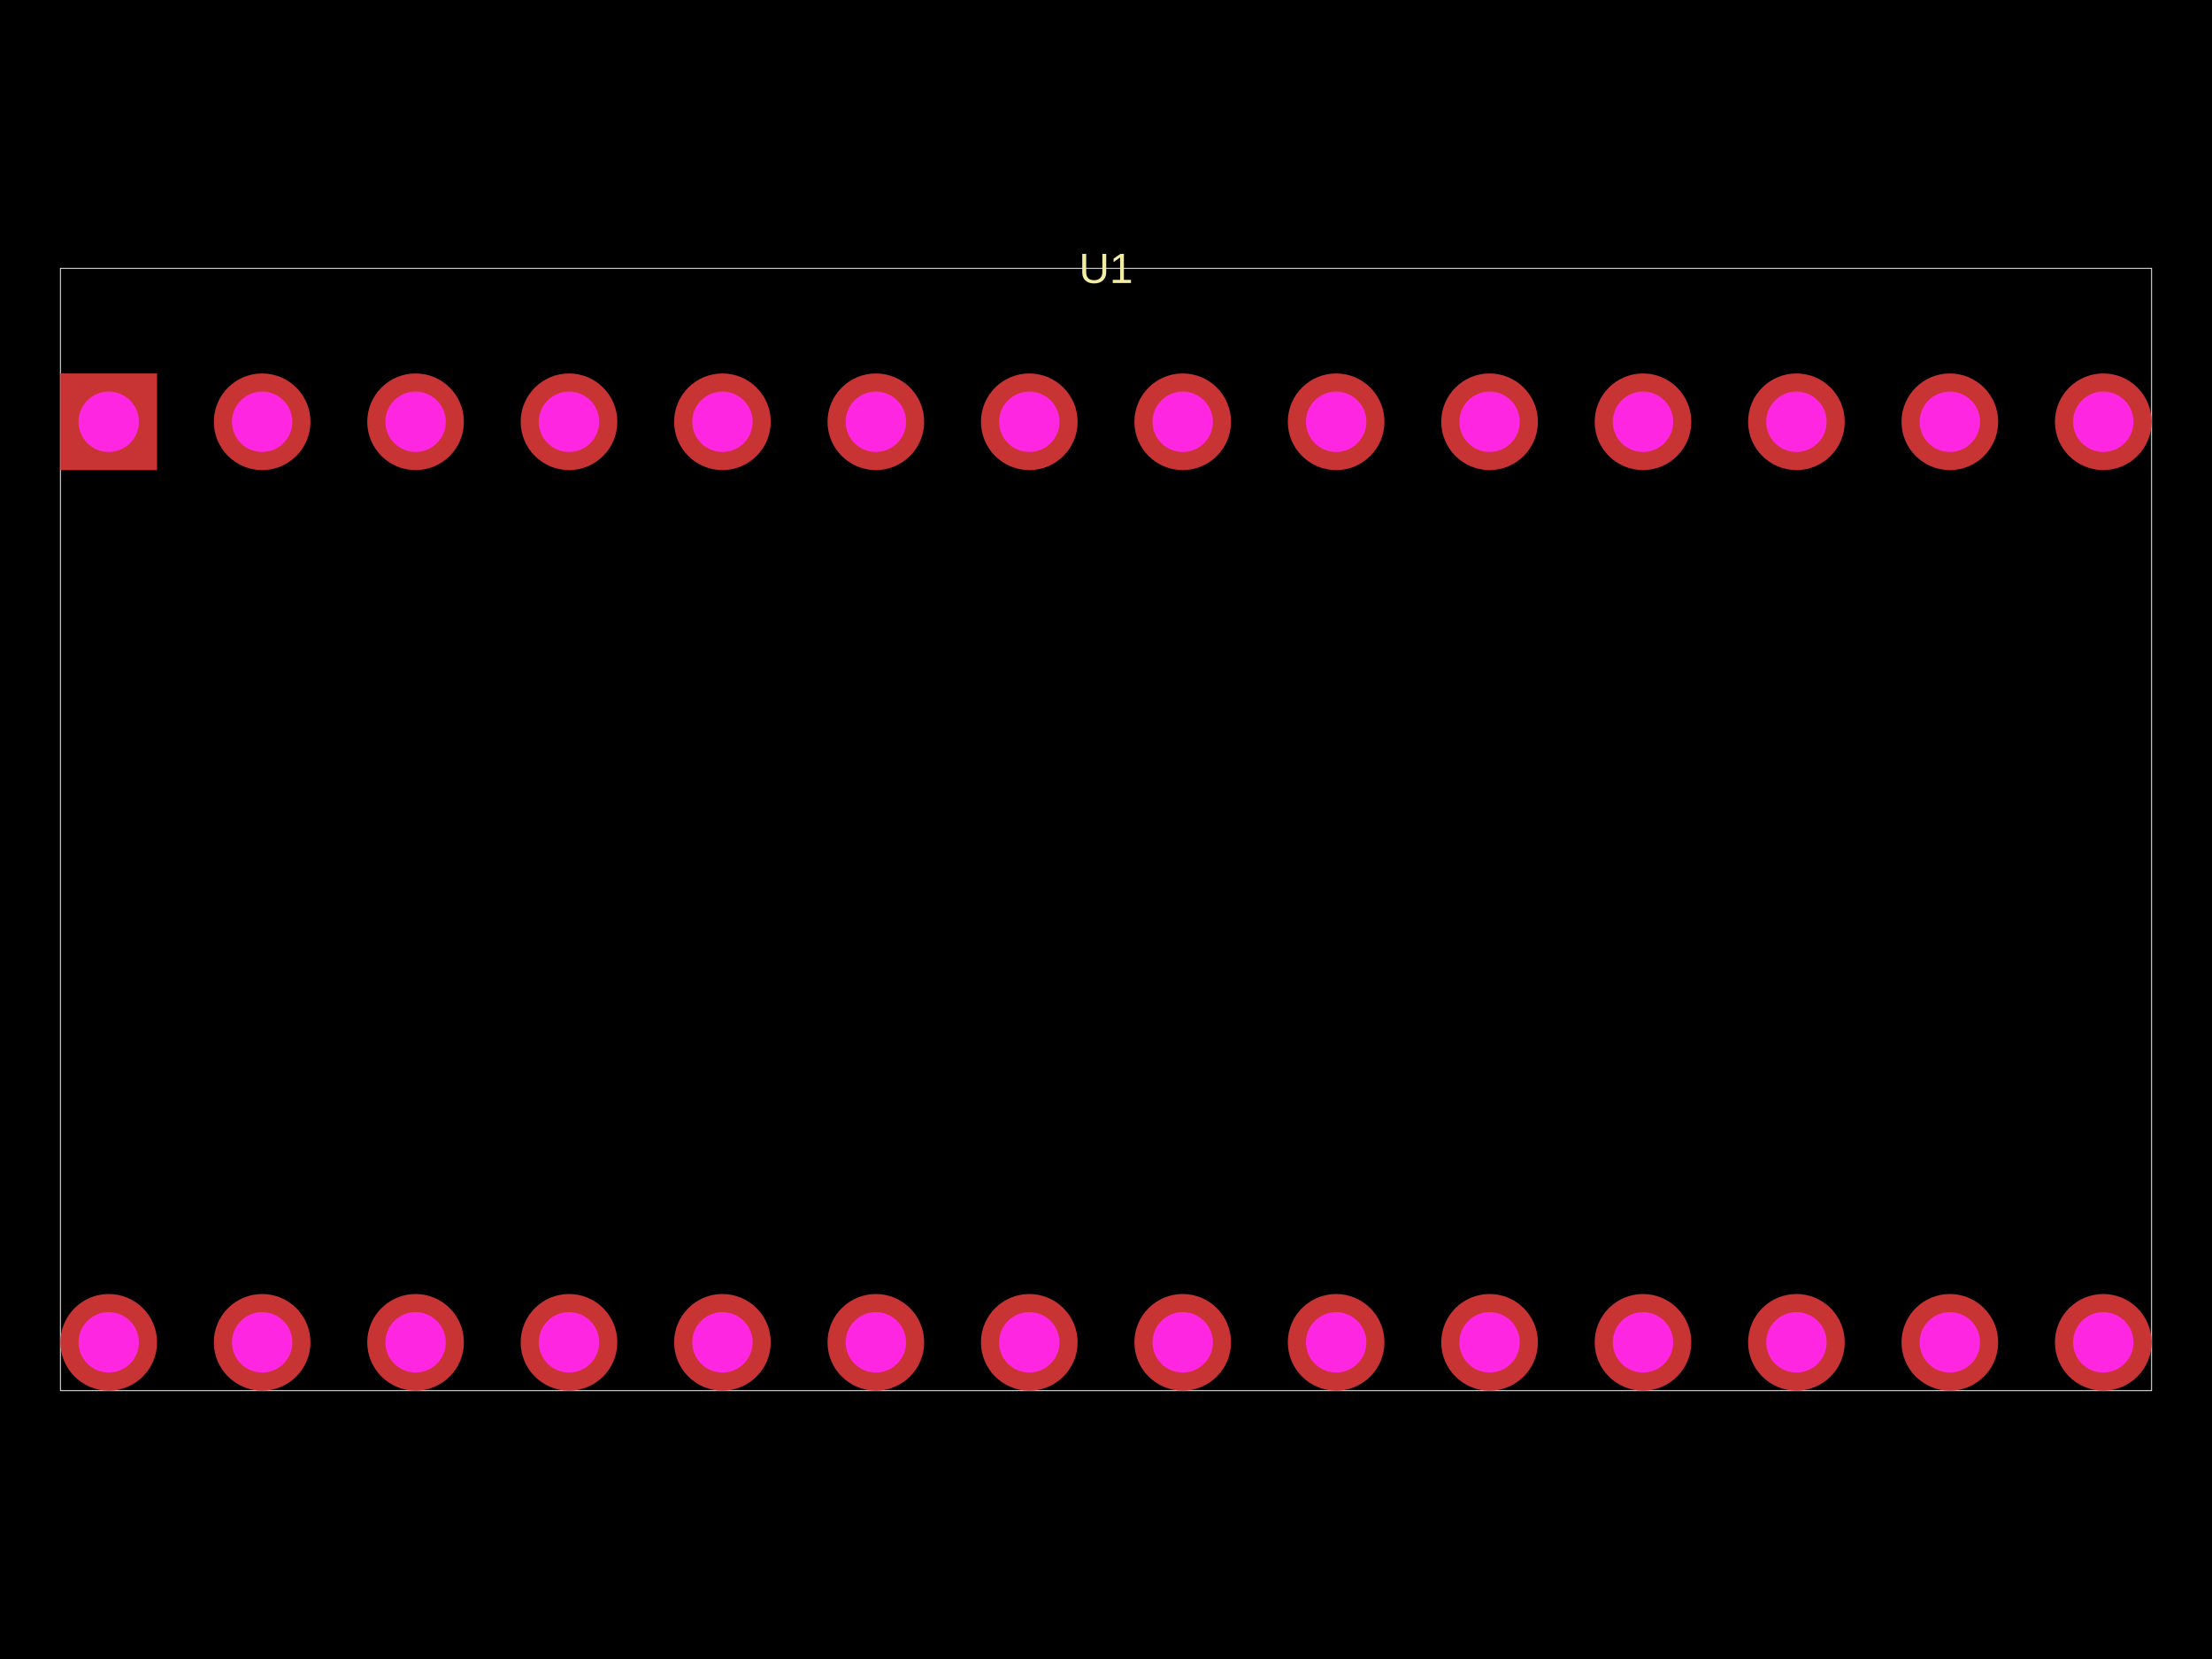
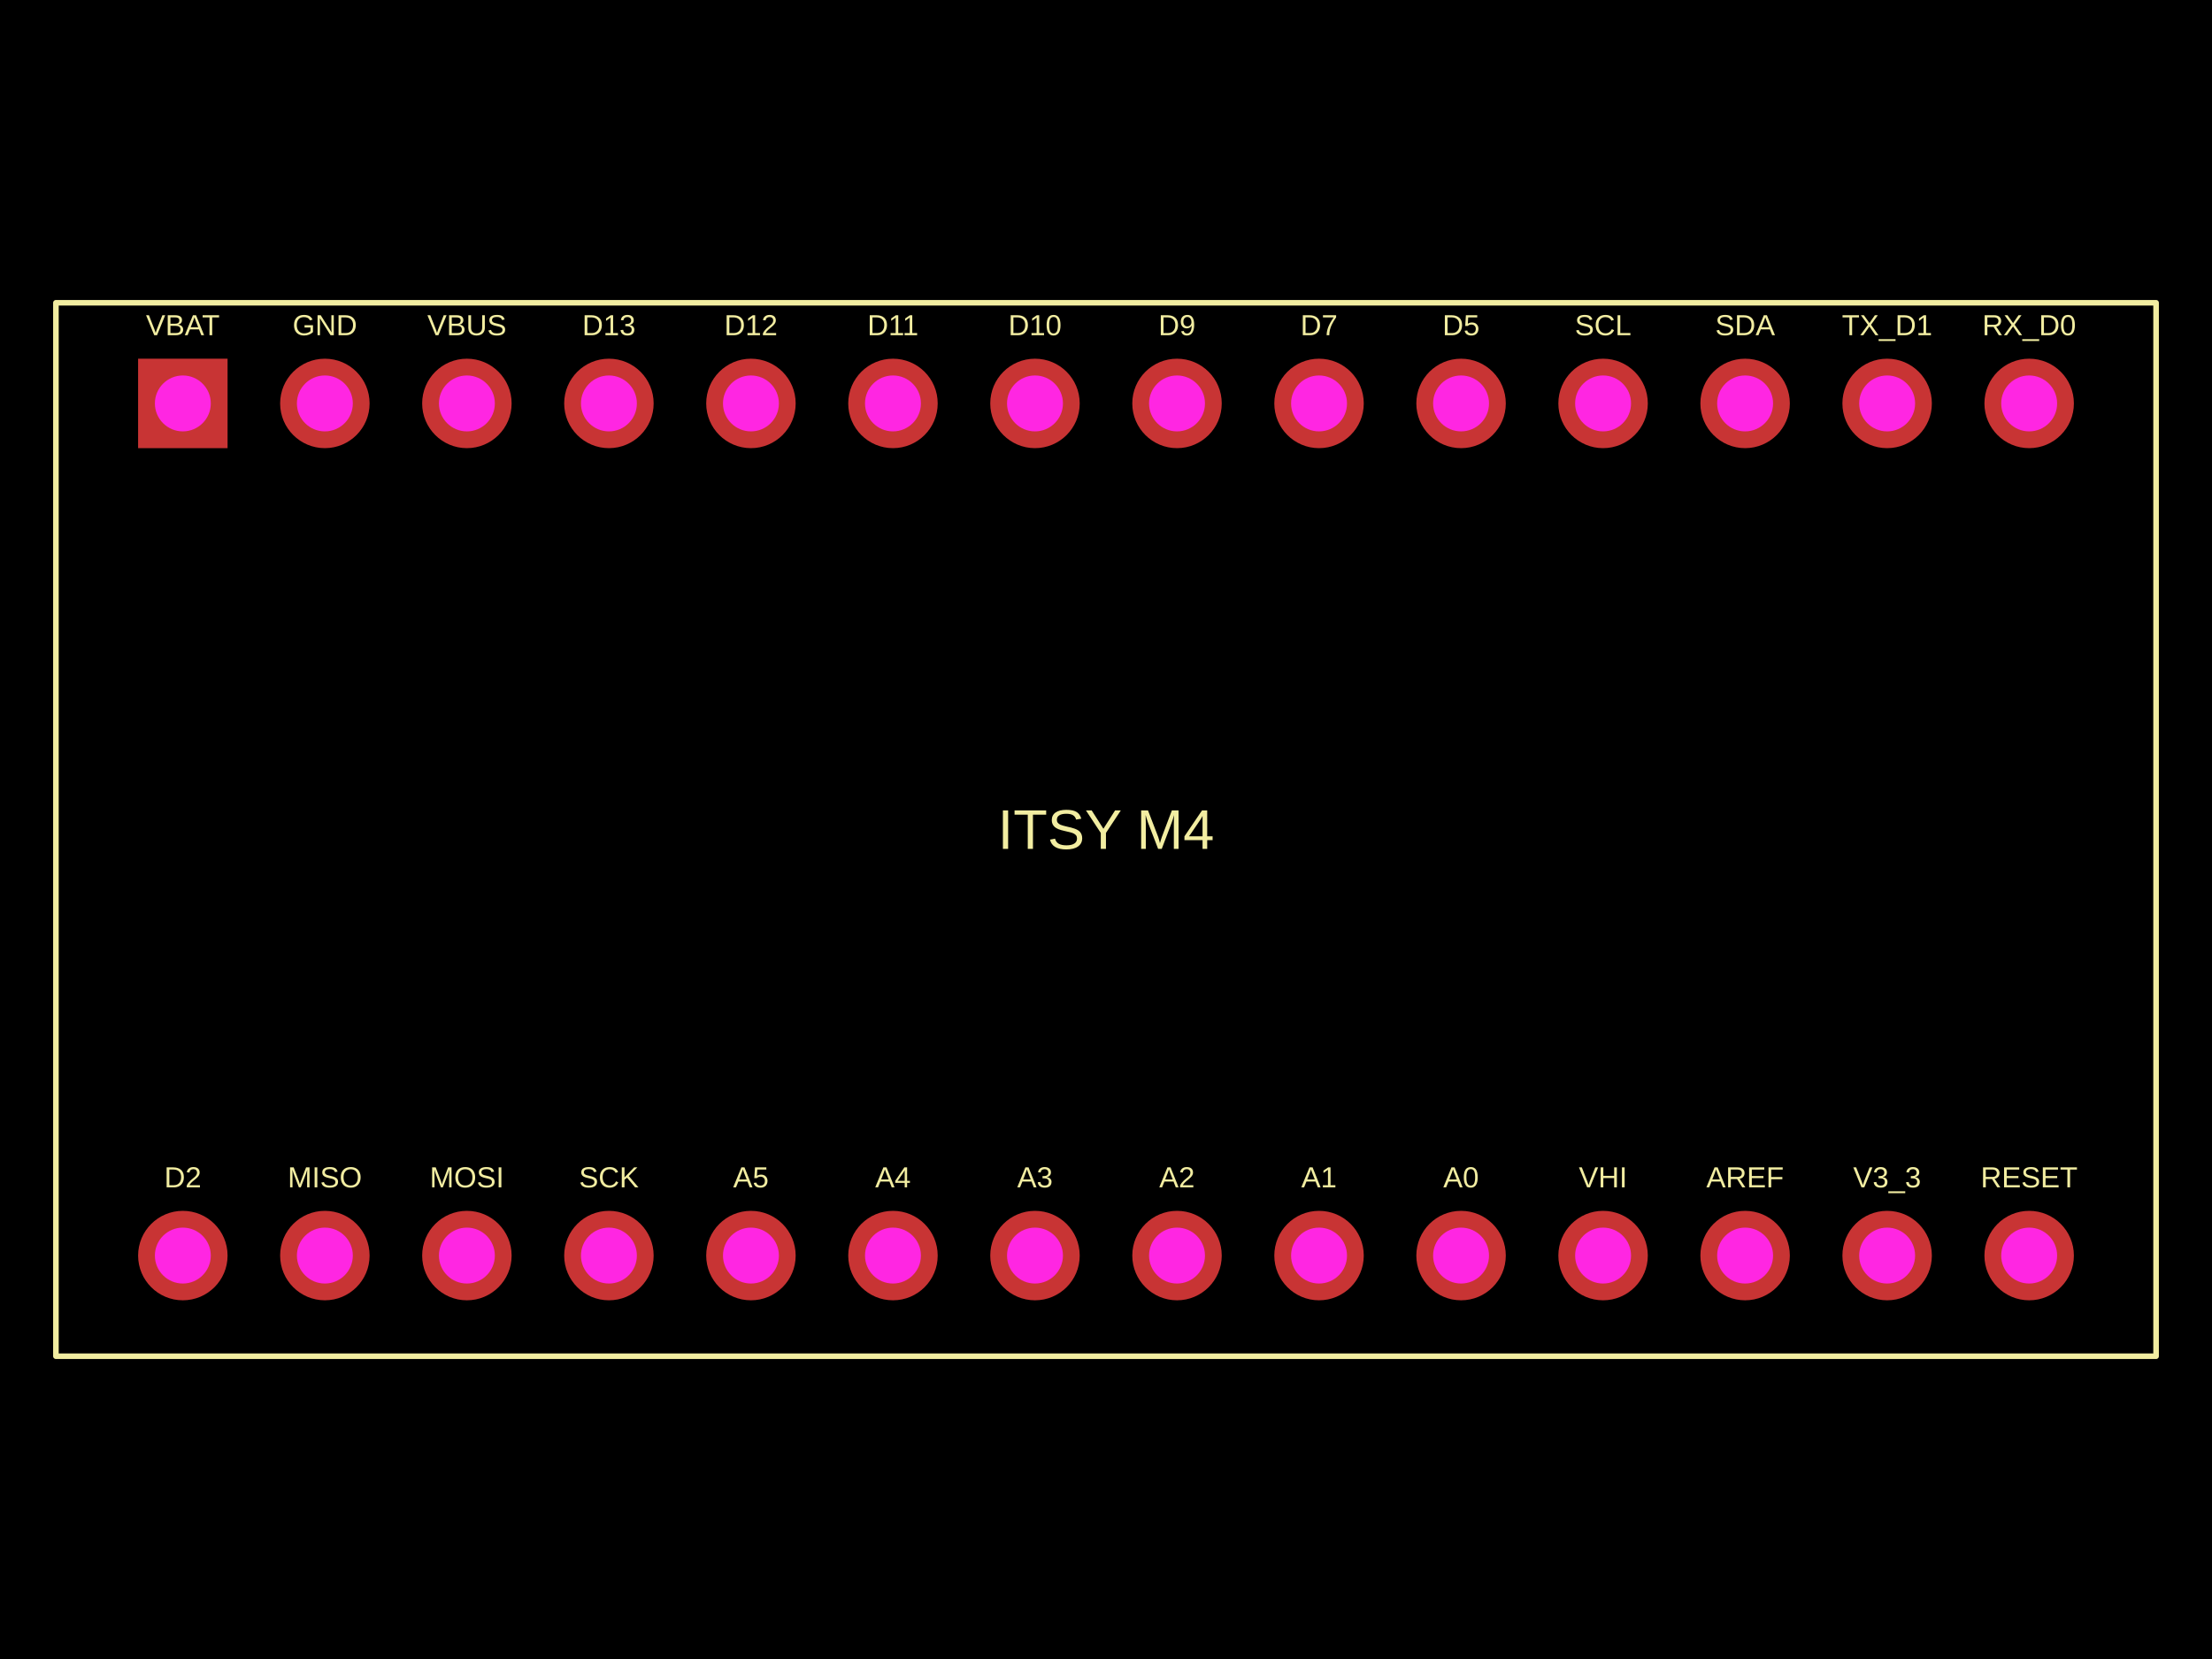
- <svg xmlns="http://www.w3.org/2000/svg" width="800" height="600" data-software-used-string="@tscircuit/core@0.0.1565">
+ <svg xmlns="http://www.w3.org/2000/svg" width="800" height="600" data-software-used-string="@tscircuit/core@0.0.1580">
  <style />
  <rect class="boundary" x="0" y="0" fill="#000" width="800" height="600" data-type="pcb_background" data-pcb-layer="global" />
-   <rect class="pcb-boundary" fill="none" stroke="#fff" stroke-width="0.3" x="21.846" y="97.051" width="756.308" height="405.898" data-type="pcb_boundary" data-pcb-layer="global" />
-   <text x="0" y="0" dx="0" dy="0" fill="#f2eda1" font-family="Arial, sans-serif" font-size="15.292" text-anchor="middle" dominant-baseline="central" transform="matrix(1,0,0,1,400,97.05079)" class="pcb-silkscreen-text pcb-silkscreen-top" data-pcb-silkscreen-text-id="pcb_silkscreen_text_0" stroke="none" data-type="pcb_silkscreen_text" data-pcb-layer="top">U1</text>
+   <rect class="pcb-boundary" fill="none" stroke="#fff" stroke-width="0.3" x="20.222" y="109.505" width="759.555" height="380.991" data-type="pcb_boundary" data-pcb-layer="global" />
+   <text x="0" y="0" dx="0" dy="0" fill="#f2eda1" font-family="Arial, sans-serif" font-size="10.516" text-anchor="middle" dominant-baseline="central" transform="matrix(1,0,0,1,66.1274,117.5935)" class="pcb-silkscreen-text pcb-silkscreen-top" data-pcb-silkscreen-text-id="pcb_silkscreen_text_0" stroke="none" data-type="pcb_silkscreen_text" data-pcb-layer="top">VBAT</text>
+   <text x="0" y="0" dx="0" dy="0" fill="#f2eda1" font-family="Arial, sans-serif" font-size="10.516" text-anchor="middle" dominant-baseline="central" transform="matrix(1,0,0,1,117.4924,117.5935)" class="pcb-silkscreen-text pcb-silkscreen-top" data-pcb-silkscreen-text-id="pcb_silkscreen_text_1" stroke="none" data-type="pcb_silkscreen_text" data-pcb-layer="top">GND</text>
+   <text x="0" y="0" dx="0" dy="0" fill="#f2eda1" font-family="Arial, sans-serif" font-size="10.516" text-anchor="middle" dominant-baseline="central" transform="matrix(1,0,0,1,168.8574,117.5935)" class="pcb-silkscreen-text pcb-silkscreen-top" data-pcb-silkscreen-text-id="pcb_silkscreen_text_2" stroke="none" data-type="pcb_silkscreen_text" data-pcb-layer="top">VBUS</text>
+   <text x="0" y="0" dx="0" dy="0" fill="#f2eda1" font-family="Arial, sans-serif" font-size="10.516" text-anchor="middle" dominant-baseline="central" transform="matrix(1,0,0,1,220.2224,117.5935)" class="pcb-silkscreen-text pcb-silkscreen-top" data-pcb-silkscreen-text-id="pcb_silkscreen_text_3" stroke="none" data-type="pcb_silkscreen_text" data-pcb-layer="top">D13</text>
+   <text x="0" y="0" dx="0" dy="0" fill="#f2eda1" font-family="Arial, sans-serif" font-size="10.516" text-anchor="middle" dominant-baseline="central" transform="matrix(1,0,0,1,271.5875,117.5935)" class="pcb-silkscreen-text pcb-silkscreen-top" data-pcb-silkscreen-text-id="pcb_silkscreen_text_4" stroke="none" data-type="pcb_silkscreen_text" data-pcb-layer="top">D12</text>
+   <text x="0" y="0" dx="0" dy="0" fill="#f2eda1" font-family="Arial, sans-serif" font-size="10.516" text-anchor="middle" dominant-baseline="central" transform="matrix(1,0,0,1,322.9525,117.5935)" class="pcb-silkscreen-text pcb-silkscreen-top" data-pcb-silkscreen-text-id="pcb_silkscreen_text_5" stroke="none" data-type="pcb_silkscreen_text" data-pcb-layer="top">D11</text>
+   <text x="0" y="0" dx="0" dy="0" fill="#f2eda1" font-family="Arial, sans-serif" font-size="10.516" text-anchor="middle" dominant-baseline="central" transform="matrix(1,0,0,1,374.3175,117.5935)" class="pcb-silkscreen-text pcb-silkscreen-top" data-pcb-silkscreen-text-id="pcb_silkscreen_text_6" stroke="none" data-type="pcb_silkscreen_text" data-pcb-layer="top">D10</text>
+   <text x="0" y="0" dx="0" dy="0" fill="#f2eda1" font-family="Arial, sans-serif" font-size="10.516" text-anchor="middle" dominant-baseline="central" transform="matrix(1,0,0,1,425.6825,117.5935)" class="pcb-silkscreen-text pcb-silkscreen-top" data-pcb-silkscreen-text-id="pcb_silkscreen_text_7" stroke="none" data-type="pcb_silkscreen_text" data-pcb-layer="top">D9</text>
+   <text x="0" y="0" dx="0" dy="0" fill="#f2eda1" font-family="Arial, sans-serif" font-size="10.516" text-anchor="middle" dominant-baseline="central" transform="matrix(1,0,0,1,477.0475,117.5935)" class="pcb-silkscreen-text pcb-silkscreen-top" data-pcb-silkscreen-text-id="pcb_silkscreen_text_8" stroke="none" data-type="pcb_silkscreen_text" data-pcb-layer="top">D7</text>
+   <text x="0" y="0" dx="0" dy="0" fill="#f2eda1" font-family="Arial, sans-serif" font-size="10.516" text-anchor="middle" dominant-baseline="central" transform="matrix(1,0,0,1,528.4125,117.5935)" class="pcb-silkscreen-text pcb-silkscreen-top" data-pcb-silkscreen-text-id="pcb_silkscreen_text_9" stroke="none" data-type="pcb_silkscreen_text" data-pcb-layer="top">D5</text>
+   <text x="0" y="0" dx="0" dy="0" fill="#f2eda1" font-family="Arial, sans-serif" font-size="10.516" text-anchor="middle" dominant-baseline="central" transform="matrix(1,0,0,1,579.7776,117.5935)" class="pcb-silkscreen-text pcb-silkscreen-top" data-pcb-silkscreen-text-id="pcb_silkscreen_text_10" stroke="none" data-type="pcb_silkscreen_text" data-pcb-layer="top">SCL</text>
+   <text x="0" y="0" dx="0" dy="0" fill="#f2eda1" font-family="Arial, sans-serif" font-size="10.516" text-anchor="middle" dominant-baseline="central" transform="matrix(1,0,0,1,631.1426,117.5935)" class="pcb-silkscreen-text pcb-silkscreen-top" data-pcb-silkscreen-text-id="pcb_silkscreen_text_11" stroke="none" data-type="pcb_silkscreen_text" data-pcb-layer="top">SDA</text>
+   <text x="0" y="0" dx="0" dy="0" fill="#f2eda1" font-family="Arial, sans-serif" font-size="10.516" text-anchor="middle" dominant-baseline="central" transform="matrix(1,0,0,1,682.5076,117.5935)" class="pcb-silkscreen-text pcb-silkscreen-top" data-pcb-silkscreen-text-id="pcb_silkscreen_text_12" stroke="none" data-type="pcb_silkscreen_text" data-pcb-layer="top">TX_D1</text>
+   <text x="0" y="0" dx="0" dy="0" fill="#f2eda1" font-family="Arial, sans-serif" font-size="10.516" text-anchor="middle" dominant-baseline="central" transform="matrix(1,0,0,1,733.8726,117.5935)" class="pcb-silkscreen-text pcb-silkscreen-top" data-pcb-silkscreen-text-id="pcb_silkscreen_text_13" stroke="none" data-type="pcb_silkscreen_text" data-pcb-layer="top">RX_D0</text>
+   <text x="0" y="0" dx="0" dy="0" fill="#f2eda1" font-family="Arial, sans-serif" font-size="10.516" text-anchor="middle" dominant-baseline="central" transform="matrix(1,0,0,1,66.1274,425.7836)" class="pcb-silkscreen-text pcb-silkscreen-top" data-pcb-silkscreen-text-id="pcb_silkscreen_text_14" stroke="none" data-type="pcb_silkscreen_text" data-pcb-layer="top">D2</text>
+   <text x="0" y="0" dx="0" dy="0" fill="#f2eda1" font-family="Arial, sans-serif" font-size="10.516" text-anchor="middle" dominant-baseline="central" transform="matrix(1,0,0,1,117.4924,425.7836)" class="pcb-silkscreen-text pcb-silkscreen-top" data-pcb-silkscreen-text-id="pcb_silkscreen_text_15" stroke="none" data-type="pcb_silkscreen_text" data-pcb-layer="top">MISO</text>
+   <text x="0" y="0" dx="0" dy="0" fill="#f2eda1" font-family="Arial, sans-serif" font-size="10.516" text-anchor="middle" dominant-baseline="central" transform="matrix(1,0,0,1,168.8574,425.7836)" class="pcb-silkscreen-text pcb-silkscreen-top" data-pcb-silkscreen-text-id="pcb_silkscreen_text_16" stroke="none" data-type="pcb_silkscreen_text" data-pcb-layer="top">MOSI</text>
+   <text x="0" y="0" dx="0" dy="0" fill="#f2eda1" font-family="Arial, sans-serif" font-size="10.516" text-anchor="middle" dominant-baseline="central" transform="matrix(1,0,0,1,220.2224,425.7836)" class="pcb-silkscreen-text pcb-silkscreen-top" data-pcb-silkscreen-text-id="pcb_silkscreen_text_17" stroke="none" data-type="pcb_silkscreen_text" data-pcb-layer="top">SCK</text>
+   <text x="0" y="0" dx="0" dy="0" fill="#f2eda1" font-family="Arial, sans-serif" font-size="10.516" text-anchor="middle" dominant-baseline="central" transform="matrix(1,0,0,1,271.5875,425.7836)" class="pcb-silkscreen-text pcb-silkscreen-top" data-pcb-silkscreen-text-id="pcb_silkscreen_text_18" stroke="none" data-type="pcb_silkscreen_text" data-pcb-layer="top">A5</text>
+   <text x="0" y="0" dx="0" dy="0" fill="#f2eda1" font-family="Arial, sans-serif" font-size="10.516" text-anchor="middle" dominant-baseline="central" transform="matrix(1,0,0,1,322.9525,425.7836)" class="pcb-silkscreen-text pcb-silkscreen-top" data-pcb-silkscreen-text-id="pcb_silkscreen_text_19" stroke="none" data-type="pcb_silkscreen_text" data-pcb-layer="top">A4</text>
+   <text x="0" y="0" dx="0" dy="0" fill="#f2eda1" font-family="Arial, sans-serif" font-size="10.516" text-anchor="middle" dominant-baseline="central" transform="matrix(1,0,0,1,374.3175,425.7836)" class="pcb-silkscreen-text pcb-silkscreen-top" data-pcb-silkscreen-text-id="pcb_silkscreen_text_20" stroke="none" data-type="pcb_silkscreen_text" data-pcb-layer="top">A3</text>
+   <text x="0" y="0" dx="0" dy="0" fill="#f2eda1" font-family="Arial, sans-serif" font-size="10.516" text-anchor="middle" dominant-baseline="central" transform="matrix(1,0,0,1,425.6825,425.7836)" class="pcb-silkscreen-text pcb-silkscreen-top" data-pcb-silkscreen-text-id="pcb_silkscreen_text_21" stroke="none" data-type="pcb_silkscreen_text" data-pcb-layer="top">A2</text>
+   <text x="0" y="0" dx="0" dy="0" fill="#f2eda1" font-family="Arial, sans-serif" font-size="10.516" text-anchor="middle" dominant-baseline="central" transform="matrix(1,0,0,1,477.0475,425.7836)" class="pcb-silkscreen-text pcb-silkscreen-top" data-pcb-silkscreen-text-id="pcb_silkscreen_text_22" stroke="none" data-type="pcb_silkscreen_text" data-pcb-layer="top">A1</text>
+   <text x="0" y="0" dx="0" dy="0" fill="#f2eda1" font-family="Arial, sans-serif" font-size="10.516" text-anchor="middle" dominant-baseline="central" transform="matrix(1,0,0,1,528.4125,425.7836)" class="pcb-silkscreen-text pcb-silkscreen-top" data-pcb-silkscreen-text-id="pcb_silkscreen_text_23" stroke="none" data-type="pcb_silkscreen_text" data-pcb-layer="top">A0</text>
+   <text x="0" y="0" dx="0" dy="0" fill="#f2eda1" font-family="Arial, sans-serif" font-size="10.516" text-anchor="middle" dominant-baseline="central" transform="matrix(1,0,0,1,579.7776,425.7836)" class="pcb-silkscreen-text pcb-silkscreen-top" data-pcb-silkscreen-text-id="pcb_silkscreen_text_24" stroke="none" data-type="pcb_silkscreen_text" data-pcb-layer="top">VHI</text>
+   <text x="0" y="0" dx="0" dy="0" fill="#f2eda1" font-family="Arial, sans-serif" font-size="10.516" text-anchor="middle" dominant-baseline="central" transform="matrix(1,0,0,1,631.1426,425.7836)" class="pcb-silkscreen-text pcb-silkscreen-top" data-pcb-silkscreen-text-id="pcb_silkscreen_text_25" stroke="none" data-type="pcb_silkscreen_text" data-pcb-layer="top">AREF</text>
+   <text x="0" y="0" dx="0" dy="0" fill="#f2eda1" font-family="Arial, sans-serif" font-size="10.516" text-anchor="middle" dominant-baseline="central" transform="matrix(1,0,0,1,682.5076,425.7836)" class="pcb-silkscreen-text pcb-silkscreen-top" data-pcb-silkscreen-text-id="pcb_silkscreen_text_26" stroke="none" data-type="pcb_silkscreen_text" data-pcb-layer="top">V3_3</text>
+   <text x="0" y="0" dx="0" dy="0" fill="#f2eda1" font-family="Arial, sans-serif" font-size="10.516" text-anchor="middle" dominant-baseline="central" transform="matrix(1,0,0,1,733.8726,425.7836)" class="pcb-silkscreen-text pcb-silkscreen-top" data-pcb-silkscreen-text-id="pcb_silkscreen_text_27" stroke="none" data-type="pcb_silkscreen_text" data-pcb-layer="top">RESET</text>
+   <path class="pcb-silkscreen pcb-silkscreen-top" d="M 20.222 490.495 L 779.778 490.495 L 779.778 109.505 L 20.222 109.505 L 20.222 490.495 Z" fill="none" stroke="#f2eda1" stroke-width="2.022" stroke-linecap="round" stroke-linejoin="round" data-pcb-component-id="pcb_component_0" data-pcb-silkscreen-path-id="pcb_silkscreen_path_0" data-type="pcb_silkscreen_path" data-pcb-layer="top" />
+   <text x="0" y="0" dx="0" dy="0" fill="#f2eda1" font-family="Arial, sans-serif" font-size="20.222" text-anchor="middle" dominant-baseline="central" transform="matrix(1,0,0,1,400,300)" class="pcb-silkscreen-text pcb-silkscreen-top" data-pcb-silkscreen-text-id="pcb_silkscreen_text_28" stroke="none" data-type="pcb_silkscreen_text" data-pcb-layer="top">ITSY M4</text>
  <g data-type="pcb_plated_hole" data-pcb-layer="through" data-pad-name="U1.VBAT">
-     <rect class="pcb-hole-outer-pad" fill="rgb(200, 52, 52)" x="21.846" y="135.063" width="34.954" height="34.954" data-type="pcb_plated_hole" data-pcb-layer="top" />
-     <circle class="pcb-hole-inner" fill="#FF26E2" cx="39.323" cy="152.54" r="10.923" data-type="pcb_plated_hole_drill" data-pcb-layer="drill" />
+     <rect class="pcb-hole-outer-pad" fill="rgb(200, 52, 52)" x="49.949" y="129.727" width="32.356" height="32.356" data-type="pcb_plated_hole" data-pcb-layer="top" />
+     <circle class="pcb-hole-inner" fill="#FF26E2" cx="66.127" cy="145.905" r="10.111" data-type="pcb_plated_hole_drill" data-pcb-layer="drill" />
  </g>
  <g data-type="pcb_plated_hole" data-pcb-layer="through" data-pad-name="U1.GND">
-     <circle class="pcb-hole-outer" fill="rgb(200, 52, 52)" cx="94.812" cy="152.54" r="17.477" data-type="pcb_plated_hole" data-pcb-layer="top" />
-     <circle class="pcb-hole-inner" fill="#FF26E2" cx="94.812" cy="152.54" r="10.923" data-type="pcb_plated_hole_drill" data-pcb-layer="drill" />
+     <circle class="pcb-hole-outer" fill="rgb(200, 52, 52)" cx="117.492" cy="145.905" r="16.178" data-type="pcb_plated_hole" data-pcb-layer="top" />
+     <circle class="pcb-hole-inner" fill="#FF26E2" cx="117.492" cy="145.905" r="10.111" data-type="pcb_plated_hole_drill" data-pcb-layer="drill" />
  </g>
  <g data-type="pcb_plated_hole" data-pcb-layer="through" data-pad-name="U1.VBUS">
-     <circle class="pcb-hole-outer" fill="rgb(200, 52, 52)" cx="150.3" cy="152.54" r="17.477" data-type="pcb_plated_hole" data-pcb-layer="top" />
-     <circle class="pcb-hole-inner" fill="#FF26E2" cx="150.3" cy="152.54" r="10.923" data-type="pcb_plated_hole_drill" data-pcb-layer="drill" />
+     <circle class="pcb-hole-outer" fill="rgb(200, 52, 52)" cx="168.857" cy="145.905" r="16.178" data-type="pcb_plated_hole" data-pcb-layer="top" />
+     <circle class="pcb-hole-inner" fill="#FF26E2" cx="168.857" cy="145.905" r="10.111" data-type="pcb_plated_hole_drill" data-pcb-layer="drill" />
  </g>
  <g data-type="pcb_plated_hole" data-pcb-layer="through" data-pad-name="U1.D13">
-     <circle class="pcb-hole-outer" fill="rgb(200, 52, 52)" cx="205.789" cy="152.54" r="17.477" data-type="pcb_plated_hole" data-pcb-layer="top" />
-     <circle class="pcb-hole-inner" fill="#FF26E2" cx="205.789" cy="152.54" r="10.923" data-type="pcb_plated_hole_drill" data-pcb-layer="drill" />
+     <circle class="pcb-hole-outer" fill="rgb(200, 52, 52)" cx="220.222" cy="145.905" r="16.178" data-type="pcb_plated_hole" data-pcb-layer="top" />
+     <circle class="pcb-hole-inner" fill="#FF26E2" cx="220.222" cy="145.905" r="10.111" data-type="pcb_plated_hole_drill" data-pcb-layer="drill" />
  </g>
  <g data-type="pcb_plated_hole" data-pcb-layer="through" data-pad-name="U1.D12">
-     <circle class="pcb-hole-outer" fill="rgb(200, 52, 52)" cx="261.278" cy="152.54" r="17.477" data-type="pcb_plated_hole" data-pcb-layer="top" />
-     <circle class="pcb-hole-inner" fill="#FF26E2" cx="261.278" cy="152.54" r="10.923" data-type="pcb_plated_hole_drill" data-pcb-layer="drill" />
+     <circle class="pcb-hole-outer" fill="rgb(200, 52, 52)" cx="271.587" cy="145.905" r="16.178" data-type="pcb_plated_hole" data-pcb-layer="top" />
+     <circle class="pcb-hole-inner" fill="#FF26E2" cx="271.587" cy="145.905" r="10.111" data-type="pcb_plated_hole_drill" data-pcb-layer="drill" />
  </g>
  <g data-type="pcb_plated_hole" data-pcb-layer="through" data-pad-name="U1.D11">
-     <circle class="pcb-hole-outer" fill="rgb(200, 52, 52)" cx="316.767" cy="152.54" r="17.477" data-type="pcb_plated_hole" data-pcb-layer="top" />
-     <circle class="pcb-hole-inner" fill="#FF26E2" cx="316.767" cy="152.54" r="10.923" data-type="pcb_plated_hole_drill" data-pcb-layer="drill" />
+     <circle class="pcb-hole-outer" fill="rgb(200, 52, 52)" cx="322.952" cy="145.905" r="16.178" data-type="pcb_plated_hole" data-pcb-layer="top" />
+     <circle class="pcb-hole-inner" fill="#FF26E2" cx="322.952" cy="145.905" r="10.111" data-type="pcb_plated_hole_drill" data-pcb-layer="drill" />
  </g>
  <g data-type="pcb_plated_hole" data-pcb-layer="through" data-pad-name="U1.D10">
-     <circle class="pcb-hole-outer" fill="rgb(200, 52, 52)" cx="372.256" cy="152.54" r="17.477" data-type="pcb_plated_hole" data-pcb-layer="top" />
-     <circle class="pcb-hole-inner" fill="#FF26E2" cx="372.256" cy="152.54" r="10.923" data-type="pcb_plated_hole_drill" data-pcb-layer="drill" />
+     <circle class="pcb-hole-outer" fill="rgb(200, 52, 52)" cx="374.317" cy="145.905" r="16.178" data-type="pcb_plated_hole" data-pcb-layer="top" />
+     <circle class="pcb-hole-inner" fill="#FF26E2" cx="374.317" cy="145.905" r="10.111" data-type="pcb_plated_hole_drill" data-pcb-layer="drill" />
  </g>
  <g data-type="pcb_plated_hole" data-pcb-layer="through" data-pad-name="U1.D9">
-     <circle class="pcb-hole-outer" fill="rgb(200, 52, 52)" cx="427.744" cy="152.54" r="17.477" data-type="pcb_plated_hole" data-pcb-layer="top" />
-     <circle class="pcb-hole-inner" fill="#FF26E2" cx="427.744" cy="152.54" r="10.923" data-type="pcb_plated_hole_drill" data-pcb-layer="drill" />
+     <circle class="pcb-hole-outer" fill="rgb(200, 52, 52)" cx="425.683" cy="145.905" r="16.178" data-type="pcb_plated_hole" data-pcb-layer="top" />
+     <circle class="pcb-hole-inner" fill="#FF26E2" cx="425.683" cy="145.905" r="10.111" data-type="pcb_plated_hole_drill" data-pcb-layer="drill" />
  </g>
  <g data-type="pcb_plated_hole" data-pcb-layer="through" data-pad-name="U1.D7">
-     <circle class="pcb-hole-outer" fill="rgb(200, 52, 52)" cx="483.233" cy="152.54" r="17.477" data-type="pcb_plated_hole" data-pcb-layer="top" />
-     <circle class="pcb-hole-inner" fill="#FF26E2" cx="483.233" cy="152.54" r="10.923" data-type="pcb_plated_hole_drill" data-pcb-layer="drill" />
+     <circle class="pcb-hole-outer" fill="rgb(200, 52, 52)" cx="477.048" cy="145.905" r="16.178" data-type="pcb_plated_hole" data-pcb-layer="top" />
+     <circle class="pcb-hole-inner" fill="#FF26E2" cx="477.048" cy="145.905" r="10.111" data-type="pcb_plated_hole_drill" data-pcb-layer="drill" />
  </g>
  <g data-type="pcb_plated_hole" data-pcb-layer="through" data-pad-name="U1.D5">
-     <circle class="pcb-hole-outer" fill="rgb(200, 52, 52)" cx="538.722" cy="152.54" r="17.477" data-type="pcb_plated_hole" data-pcb-layer="top" />
-     <circle class="pcb-hole-inner" fill="#FF26E2" cx="538.722" cy="152.54" r="10.923" data-type="pcb_plated_hole_drill" data-pcb-layer="drill" />
+     <circle class="pcb-hole-outer" fill="rgb(200, 52, 52)" cx="528.413" cy="145.905" r="16.178" data-type="pcb_plated_hole" data-pcb-layer="top" />
+     <circle class="pcb-hole-inner" fill="#FF26E2" cx="528.413" cy="145.905" r="10.111" data-type="pcb_plated_hole_drill" data-pcb-layer="drill" />
  </g>
  <g data-type="pcb_plated_hole" data-pcb-layer="through" data-pad-name="U1.SCL">
-     <circle class="pcb-hole-outer" fill="rgb(200, 52, 52)" cx="594.211" cy="152.54" r="17.477" data-type="pcb_plated_hole" data-pcb-layer="top" />
-     <circle class="pcb-hole-inner" fill="#FF26E2" cx="594.211" cy="152.54" r="10.923" data-type="pcb_plated_hole_drill" data-pcb-layer="drill" />
+     <circle class="pcb-hole-outer" fill="rgb(200, 52, 52)" cx="579.778" cy="145.905" r="16.178" data-type="pcb_plated_hole" data-pcb-layer="top" />
+     <circle class="pcb-hole-inner" fill="#FF26E2" cx="579.778" cy="145.905" r="10.111" data-type="pcb_plated_hole_drill" data-pcb-layer="drill" />
  </g>
  <g data-type="pcb_plated_hole" data-pcb-layer="through" data-pad-name="U1.SDA">
-     <circle class="pcb-hole-outer" fill="rgb(200, 52, 52)" cx="649.7" cy="152.54" r="17.477" data-type="pcb_plated_hole" data-pcb-layer="top" />
-     <circle class="pcb-hole-inner" fill="#FF26E2" cx="649.7" cy="152.54" r="10.923" data-type="pcb_plated_hole_drill" data-pcb-layer="drill" />
+     <circle class="pcb-hole-outer" fill="rgb(200, 52, 52)" cx="631.143" cy="145.905" r="16.178" data-type="pcb_plated_hole" data-pcb-layer="top" />
+     <circle class="pcb-hole-inner" fill="#FF26E2" cx="631.143" cy="145.905" r="10.111" data-type="pcb_plated_hole_drill" data-pcb-layer="drill" />
  </g>
  <g data-type="pcb_plated_hole" data-pcb-layer="through" data-pad-name="U1.TX_D1">
-     <circle class="pcb-hole-outer" fill="rgb(200, 52, 52)" cx="705.188" cy="152.54" r="17.477" data-type="pcb_plated_hole" data-pcb-layer="top" />
-     <circle class="pcb-hole-inner" fill="#FF26E2" cx="705.188" cy="152.54" r="10.923" data-type="pcb_plated_hole_drill" data-pcb-layer="drill" />
+     <circle class="pcb-hole-outer" fill="rgb(200, 52, 52)" cx="682.508" cy="145.905" r="16.178" data-type="pcb_plated_hole" data-pcb-layer="top" />
+     <circle class="pcb-hole-inner" fill="#FF26E2" cx="682.508" cy="145.905" r="10.111" data-type="pcb_plated_hole_drill" data-pcb-layer="drill" />
  </g>
  <g data-type="pcb_plated_hole" data-pcb-layer="through" data-pad-name="U1.RX_D0">
-     <circle class="pcb-hole-outer" fill="rgb(200, 52, 52)" cx="760.677" cy="152.54" r="17.477" data-type="pcb_plated_hole" data-pcb-layer="top" />
-     <circle class="pcb-hole-inner" fill="#FF26E2" cx="760.677" cy="152.54" r="10.923" data-type="pcb_plated_hole_drill" data-pcb-layer="drill" />
+     <circle class="pcb-hole-outer" fill="rgb(200, 52, 52)" cx="733.873" cy="145.905" r="16.178" data-type="pcb_plated_hole" data-pcb-layer="top" />
+     <circle class="pcb-hole-inner" fill="#FF26E2" cx="733.873" cy="145.905" r="10.111" data-type="pcb_plated_hole_drill" data-pcb-layer="drill" />
  </g>
  <g data-type="pcb_plated_hole" data-pcb-layer="through" data-pad-name="U1.D2">
-     <circle class="pcb-hole-outer" fill="rgb(200, 52, 52)" cx="39.323" cy="485.472" r="17.477" data-type="pcb_plated_hole" data-pcb-layer="top" />
-     <circle class="pcb-hole-inner" fill="#FF26E2" cx="39.323" cy="485.472" r="10.923" data-type="pcb_plated_hole_drill" data-pcb-layer="drill" />
+     <circle class="pcb-hole-outer" fill="rgb(200, 52, 52)" cx="66.127" cy="454.095" r="16.178" data-type="pcb_plated_hole" data-pcb-layer="top" />
+     <circle class="pcb-hole-inner" fill="#FF26E2" cx="66.127" cy="454.095" r="10.111" data-type="pcb_plated_hole_drill" data-pcb-layer="drill" />
  </g>
  <g data-type="pcb_plated_hole" data-pcb-layer="through" data-pad-name="U1.MISO">
-     <circle class="pcb-hole-outer" fill="rgb(200, 52, 52)" cx="94.812" cy="485.472" r="17.477" data-type="pcb_plated_hole" data-pcb-layer="top" />
-     <circle class="pcb-hole-inner" fill="#FF26E2" cx="94.812" cy="485.472" r="10.923" data-type="pcb_plated_hole_drill" data-pcb-layer="drill" />
+     <circle class="pcb-hole-outer" fill="rgb(200, 52, 52)" cx="117.492" cy="454.095" r="16.178" data-type="pcb_plated_hole" data-pcb-layer="top" />
+     <circle class="pcb-hole-inner" fill="#FF26E2" cx="117.492" cy="454.095" r="10.111" data-type="pcb_plated_hole_drill" data-pcb-layer="drill" />
  </g>
  <g data-type="pcb_plated_hole" data-pcb-layer="through" data-pad-name="U1.MOSI">
-     <circle class="pcb-hole-outer" fill="rgb(200, 52, 52)" cx="150.3" cy="485.472" r="17.477" data-type="pcb_plated_hole" data-pcb-layer="top" />
-     <circle class="pcb-hole-inner" fill="#FF26E2" cx="150.3" cy="485.472" r="10.923" data-type="pcb_plated_hole_drill" data-pcb-layer="drill" />
+     <circle class="pcb-hole-outer" fill="rgb(200, 52, 52)" cx="168.857" cy="454.095" r="16.178" data-type="pcb_plated_hole" data-pcb-layer="top" />
+     <circle class="pcb-hole-inner" fill="#FF26E2" cx="168.857" cy="454.095" r="10.111" data-type="pcb_plated_hole_drill" data-pcb-layer="drill" />
  </g>
  <g data-type="pcb_plated_hole" data-pcb-layer="through" data-pad-name="U1.SCK">
-     <circle class="pcb-hole-outer" fill="rgb(200, 52, 52)" cx="205.789" cy="485.472" r="17.477" data-type="pcb_plated_hole" data-pcb-layer="top" />
-     <circle class="pcb-hole-inner" fill="#FF26E2" cx="205.789" cy="485.472" r="10.923" data-type="pcb_plated_hole_drill" data-pcb-layer="drill" />
+     <circle class="pcb-hole-outer" fill="rgb(200, 52, 52)" cx="220.222" cy="454.095" r="16.178" data-type="pcb_plated_hole" data-pcb-layer="top" />
+     <circle class="pcb-hole-inner" fill="#FF26E2" cx="220.222" cy="454.095" r="10.111" data-type="pcb_plated_hole_drill" data-pcb-layer="drill" />
  </g>
  <g data-type="pcb_plated_hole" data-pcb-layer="through" data-pad-name="U1.A5">
-     <circle class="pcb-hole-outer" fill="rgb(200, 52, 52)" cx="261.278" cy="485.472" r="17.477" data-type="pcb_plated_hole" data-pcb-layer="top" />
-     <circle class="pcb-hole-inner" fill="#FF26E2" cx="261.278" cy="485.472" r="10.923" data-type="pcb_plated_hole_drill" data-pcb-layer="drill" />
+     <circle class="pcb-hole-outer" fill="rgb(200, 52, 52)" cx="271.587" cy="454.095" r="16.178" data-type="pcb_plated_hole" data-pcb-layer="top" />
+     <circle class="pcb-hole-inner" fill="#FF26E2" cx="271.587" cy="454.095" r="10.111" data-type="pcb_plated_hole_drill" data-pcb-layer="drill" />
  </g>
  <g data-type="pcb_plated_hole" data-pcb-layer="through" data-pad-name="U1.A4">
-     <circle class="pcb-hole-outer" fill="rgb(200, 52, 52)" cx="316.767" cy="485.472" r="17.477" data-type="pcb_plated_hole" data-pcb-layer="top" />
-     <circle class="pcb-hole-inner" fill="#FF26E2" cx="316.767" cy="485.472" r="10.923" data-type="pcb_plated_hole_drill" data-pcb-layer="drill" />
+     <circle class="pcb-hole-outer" fill="rgb(200, 52, 52)" cx="322.952" cy="454.095" r="16.178" data-type="pcb_plated_hole" data-pcb-layer="top" />
+     <circle class="pcb-hole-inner" fill="#FF26E2" cx="322.952" cy="454.095" r="10.111" data-type="pcb_plated_hole_drill" data-pcb-layer="drill" />
  </g>
  <g data-type="pcb_plated_hole" data-pcb-layer="through" data-pad-name="U1.A3">
-     <circle class="pcb-hole-outer" fill="rgb(200, 52, 52)" cx="372.256" cy="485.472" r="17.477" data-type="pcb_plated_hole" data-pcb-layer="top" />
-     <circle class="pcb-hole-inner" fill="#FF26E2" cx="372.256" cy="485.472" r="10.923" data-type="pcb_plated_hole_drill" data-pcb-layer="drill" />
+     <circle class="pcb-hole-outer" fill="rgb(200, 52, 52)" cx="374.317" cy="454.095" r="16.178" data-type="pcb_plated_hole" data-pcb-layer="top" />
+     <circle class="pcb-hole-inner" fill="#FF26E2" cx="374.317" cy="454.095" r="10.111" data-type="pcb_plated_hole_drill" data-pcb-layer="drill" />
  </g>
  <g data-type="pcb_plated_hole" data-pcb-layer="through" data-pad-name="U1.A2">
-     <circle class="pcb-hole-outer" fill="rgb(200, 52, 52)" cx="427.744" cy="485.472" r="17.477" data-type="pcb_plated_hole" data-pcb-layer="top" />
-     <circle class="pcb-hole-inner" fill="#FF26E2" cx="427.744" cy="485.472" r="10.923" data-type="pcb_plated_hole_drill" data-pcb-layer="drill" />
+     <circle class="pcb-hole-outer" fill="rgb(200, 52, 52)" cx="425.683" cy="454.095" r="16.178" data-type="pcb_plated_hole" data-pcb-layer="top" />
+     <circle class="pcb-hole-inner" fill="#FF26E2" cx="425.683" cy="454.095" r="10.111" data-type="pcb_plated_hole_drill" data-pcb-layer="drill" />
  </g>
  <g data-type="pcb_plated_hole" data-pcb-layer="through" data-pad-name="U1.A1">
-     <circle class="pcb-hole-outer" fill="rgb(200, 52, 52)" cx="483.233" cy="485.472" r="17.477" data-type="pcb_plated_hole" data-pcb-layer="top" />
-     <circle class="pcb-hole-inner" fill="#FF26E2" cx="483.233" cy="485.472" r="10.923" data-type="pcb_plated_hole_drill" data-pcb-layer="drill" />
+     <circle class="pcb-hole-outer" fill="rgb(200, 52, 52)" cx="477.048" cy="454.095" r="16.178" data-type="pcb_plated_hole" data-pcb-layer="top" />
+     <circle class="pcb-hole-inner" fill="#FF26E2" cx="477.048" cy="454.095" r="10.111" data-type="pcb_plated_hole_drill" data-pcb-layer="drill" />
  </g>
  <g data-type="pcb_plated_hole" data-pcb-layer="through" data-pad-name="U1.A0">
-     <circle class="pcb-hole-outer" fill="rgb(200, 52, 52)" cx="538.722" cy="485.472" r="17.477" data-type="pcb_plated_hole" data-pcb-layer="top" />
-     <circle class="pcb-hole-inner" fill="#FF26E2" cx="538.722" cy="485.472" r="10.923" data-type="pcb_plated_hole_drill" data-pcb-layer="drill" />
+     <circle class="pcb-hole-outer" fill="rgb(200, 52, 52)" cx="528.413" cy="454.095" r="16.178" data-type="pcb_plated_hole" data-pcb-layer="top" />
+     <circle class="pcb-hole-inner" fill="#FF26E2" cx="528.413" cy="454.095" r="10.111" data-type="pcb_plated_hole_drill" data-pcb-layer="drill" />
  </g>
  <g data-type="pcb_plated_hole" data-pcb-layer="through" data-pad-name="U1.VHI">
-     <circle class="pcb-hole-outer" fill="rgb(200, 52, 52)" cx="594.211" cy="485.472" r="17.477" data-type="pcb_plated_hole" data-pcb-layer="top" />
-     <circle class="pcb-hole-inner" fill="#FF26E2" cx="594.211" cy="485.472" r="10.923" data-type="pcb_plated_hole_drill" data-pcb-layer="drill" />
+     <circle class="pcb-hole-outer" fill="rgb(200, 52, 52)" cx="579.778" cy="454.095" r="16.178" data-type="pcb_plated_hole" data-pcb-layer="top" />
+     <circle class="pcb-hole-inner" fill="#FF26E2" cx="579.778" cy="454.095" r="10.111" data-type="pcb_plated_hole_drill" data-pcb-layer="drill" />
  </g>
  <g data-type="pcb_plated_hole" data-pcb-layer="through" data-pad-name="U1.AREF">
-     <circle class="pcb-hole-outer" fill="rgb(200, 52, 52)" cx="649.7" cy="485.472" r="17.477" data-type="pcb_plated_hole" data-pcb-layer="top" />
-     <circle class="pcb-hole-inner" fill="#FF26E2" cx="649.7" cy="485.472" r="10.923" data-type="pcb_plated_hole_drill" data-pcb-layer="drill" />
+     <circle class="pcb-hole-outer" fill="rgb(200, 52, 52)" cx="631.143" cy="454.095" r="16.178" data-type="pcb_plated_hole" data-pcb-layer="top" />
+     <circle class="pcb-hole-inner" fill="#FF26E2" cx="631.143" cy="454.095" r="10.111" data-type="pcb_plated_hole_drill" data-pcb-layer="drill" />
  </g>
  <g data-type="pcb_plated_hole" data-pcb-layer="through" data-pad-name="U1.V3_3">
-     <circle class="pcb-hole-outer" fill="rgb(200, 52, 52)" cx="705.188" cy="485.472" r="17.477" data-type="pcb_plated_hole" data-pcb-layer="top" />
-     <circle class="pcb-hole-inner" fill="#FF26E2" cx="705.188" cy="485.472" r="10.923" data-type="pcb_plated_hole_drill" data-pcb-layer="drill" />
+     <circle class="pcb-hole-outer" fill="rgb(200, 52, 52)" cx="682.508" cy="454.095" r="16.178" data-type="pcb_plated_hole" data-pcb-layer="top" />
+     <circle class="pcb-hole-inner" fill="#FF26E2" cx="682.508" cy="454.095" r="10.111" data-type="pcb_plated_hole_drill" data-pcb-layer="drill" />
  </g>
  <g data-type="pcb_plated_hole" data-pcb-layer="through" data-pad-name="U1.RESET">
-     <circle class="pcb-hole-outer" fill="rgb(200, 52, 52)" cx="760.677" cy="485.472" r="17.477" data-type="pcb_plated_hole" data-pcb-layer="top" />
-     <circle class="pcb-hole-inner" fill="#FF26E2" cx="760.677" cy="485.472" r="10.923" data-type="pcb_plated_hole_drill" data-pcb-layer="drill" />
+     <circle class="pcb-hole-outer" fill="rgb(200, 52, 52)" cx="733.873" cy="454.095" r="16.178" data-type="pcb_plated_hole" data-pcb-layer="top" />
+     <circle class="pcb-hole-inner" fill="#FF26E2" cx="733.873" cy="454.095" r="10.111" data-type="pcb_plated_hole_drill" data-pcb-layer="drill" />
  </g>
</svg>
